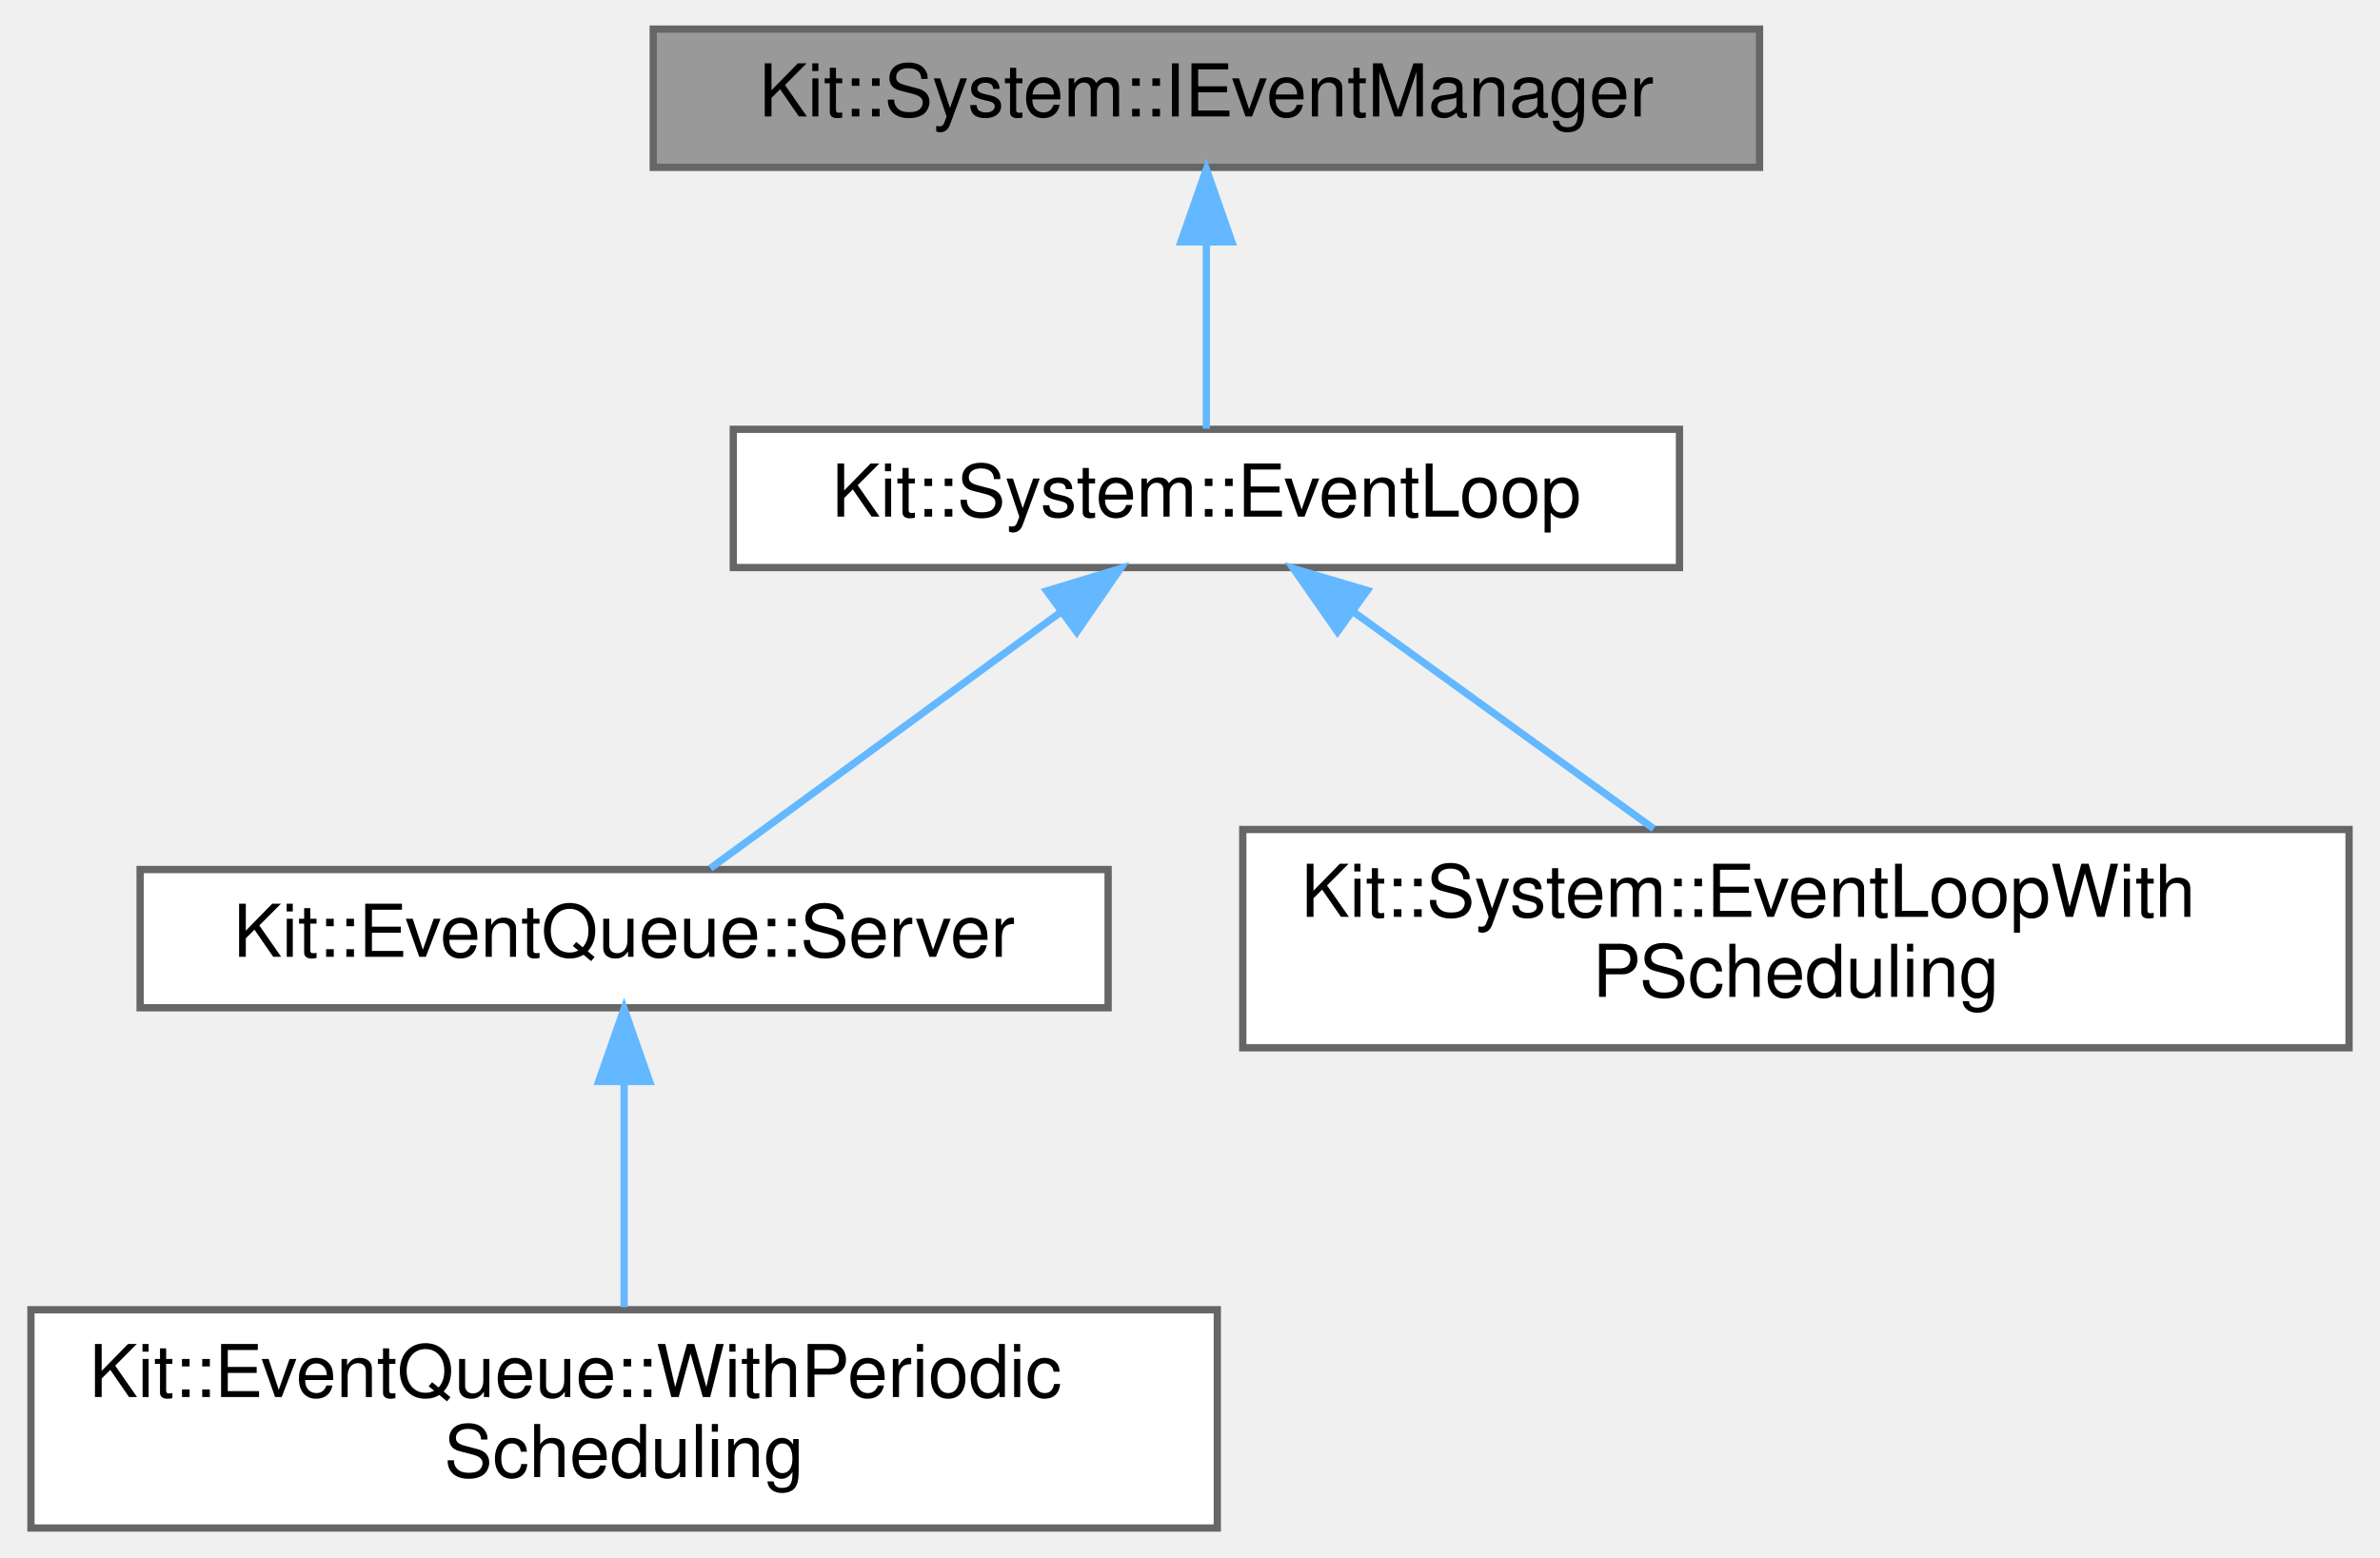
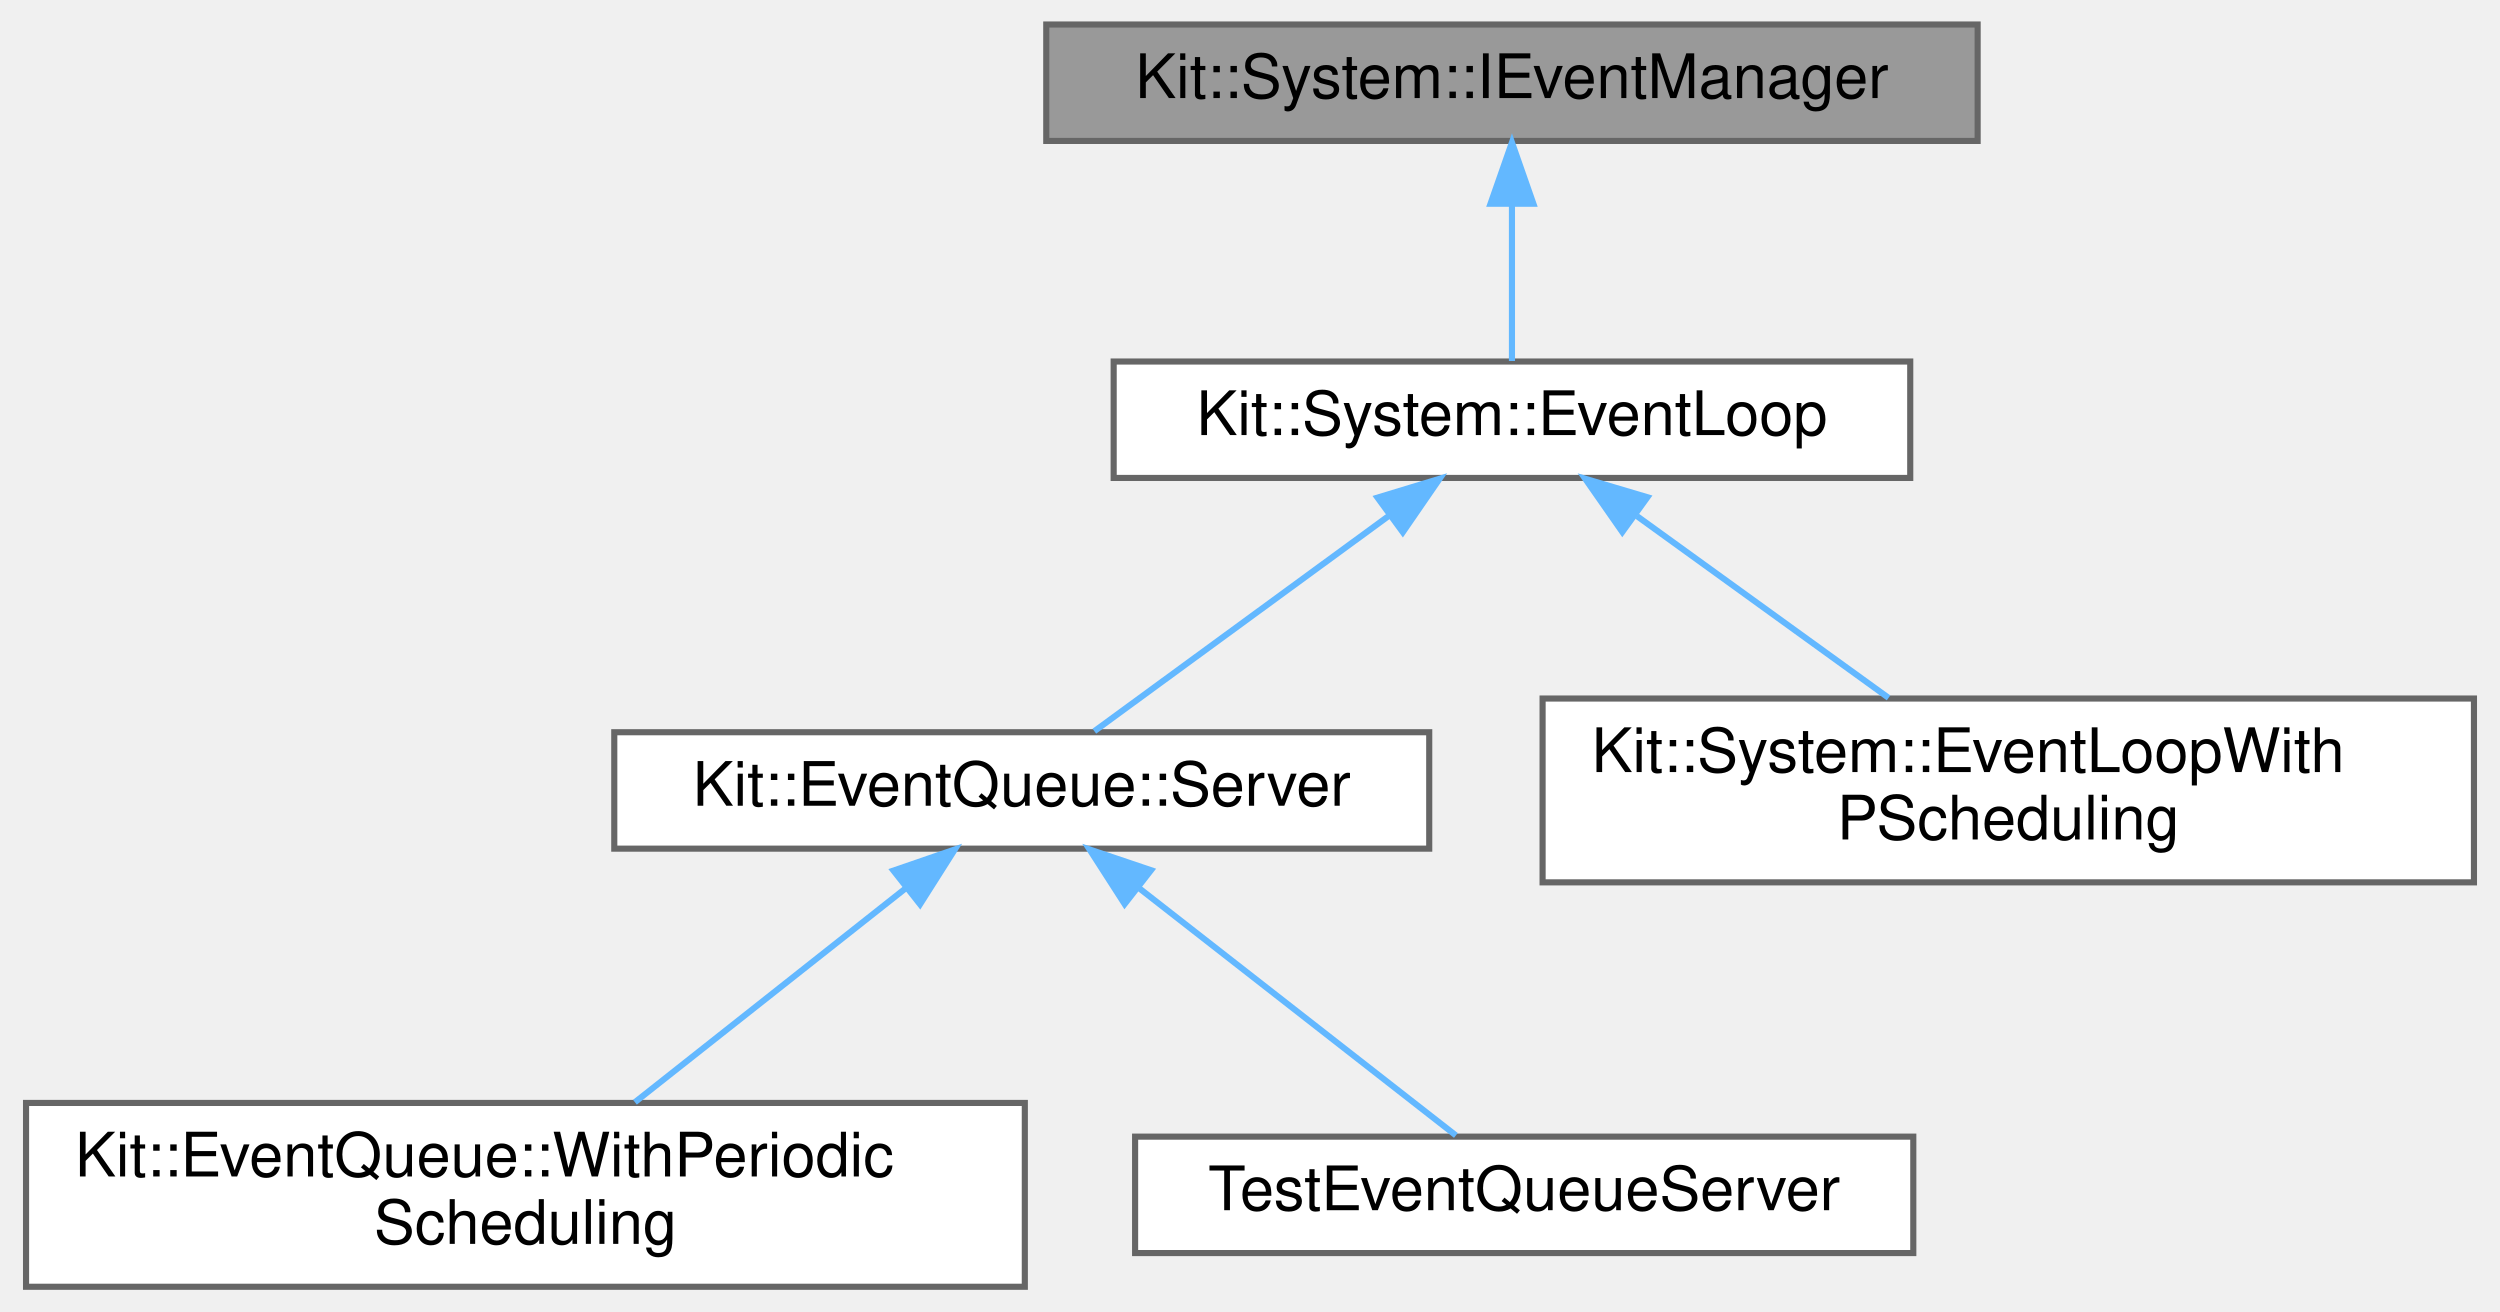
- <svg xmlns="http://www.w3.org/2000/svg" xmlns:xlink="http://www.w3.org/1999/xlink" width="327pt" height="214pt" viewBox="0.00 0.00 326.50 214.00">
+ <svg xmlns="http://www.w3.org/2000/svg" xmlns:xlink="http://www.w3.org/1999/xlink" width="408pt" height="214pt" viewBox="0.00 0.00 407.50 214.00">
  <g id="graph0" class="graph" transform="scale(1 1) rotate(0) translate(4 210)">
    <g id="Node000001" class="node">
      <g id="a_Node000001">
        <a xlink:title="This abstract class defines the interface to signal a 'Event Flag'.">
-           <polygon fill="#999999" stroke="#666666" points="237.5,-206 85.5,-206 85.5,-187 237.5,-187 237.5,-206" />
-           <text text-anchor="middle" x="161.5" y="-194" font-family="Helvetica,sans-Serif" font-size="10.00">Kit::System::IEventManager</text>
+           <polygon fill="#999999" stroke="#666666" points="318.5,-206 166.5,-206 166.5,-187 318.5,-187 318.5,-206" />
+           <text text-anchor="middle" x="242.5" y="-194" font-family="Helvetica,sans-Serif" font-size="10.00">Kit::System::IEventManager</text>
        </a>
      </g>
    </g>
    <g id="Node000002" class="node">
      <g id="a_Node000002">
        <a xlink:href="class_kit_1_1_system_1_1_event_loop.html" target="_top" xlink:title="This concrete class is a IRunnable object that provides a event driven execution model for a thread.">
-           <polygon fill="white" stroke="#666666" points="226.5,-151 96.5,-151 96.5,-132 226.5,-132 226.5,-151" />
-           <text text-anchor="middle" x="161.5" y="-139" font-family="Helvetica,sans-Serif" font-size="10.00">Kit::System::EventLoop</text>
+           <polygon fill="white" stroke="#666666" points="307.5,-151 177.5,-151 177.5,-132 307.5,-132 307.5,-151" />
+           <text text-anchor="middle" x="242.5" y="-139" font-family="Helvetica,sans-Serif" font-size="10.00">Kit::System::EventLoop</text>
        </a>
      </g>
    </g>
    <g id="edge1_Node000001_Node000002" class="edge">
      <g id="a_edge1_Node000001_Node000002">
        <a xlink:title=" ">
-           <path fill="none" stroke="#63b8ff" d="M161.5,-176.66C161.5,-167.93 161.5,-157.99 161.5,-151.09" />
-           <polygon fill="#63b8ff" stroke="#63b8ff" points="158,-176.75 161.5,-186.75 165,-176.75 158,-176.75" />
+           <path fill="none" stroke="#63b8ff" d="M242.5,-176.66C242.5,-167.93 242.5,-157.99 242.5,-151.09" />
+           <polygon fill="#63b8ff" stroke="#63b8ff" points="239,-176.75 242.5,-186.75 246,-176.75 239,-176.75" />
        </a>
      </g>
    </g>
    <g id="Node000003" class="node">
      <g id="a_Node000003">
        <a xlink:href="class_kit_1_1_event_queue_1_1_server.html" target="_top" xlink:title="This concrete class extends the Kit::System::EventLoop interface to include processing events from Ev...">
-           <polygon fill="white" stroke="#666666" points="148,-90.5 15,-90.5 15,-71.5 148,-71.5 148,-90.5" />
-           <text text-anchor="middle" x="81.5" y="-78.5" font-family="Helvetica,sans-Serif" font-size="10.00">Kit::EventQueue::Server</text>
+           <polygon fill="white" stroke="#666666" points="229,-90.5 96,-90.5 96,-71.5 229,-71.5 229,-90.5" />
+           <text text-anchor="middle" x="162.5" y="-78.5" font-family="Helvetica,sans-Serif" font-size="10.00">Kit::EventQueue::Server</text>
        </a>
      </g>
    </g>
    <g id="edge2_Node000002_Node000003" class="edge">
      <g id="a_edge2_Node000002_Node000003">
        <a xlink:title=" ">
-           <path fill="none" stroke="#63b8ff" d="M141.46,-125.85C126.31,-114.77 106.02,-99.93 93.35,-90.67" />
-           <polygon fill="#63b8ff" stroke="#63b8ff" points="139.56,-128.79 149.7,-131.87 143.69,-123.14 139.56,-128.79" />
+           <path fill="none" stroke="#63b8ff" d="M222.46,-125.85C207.31,-114.77 187.02,-99.93 174.35,-90.67" />
+           <polygon fill="#63b8ff" stroke="#63b8ff" points="220.56,-128.79 230.7,-131.87 224.69,-123.14 220.56,-128.79" />
        </a>
      </g>
    </g>
-     <g id="Node000005" class="node">
-       <g id="a_Node000005">
+     <g id="Node000006" class="node">
+       <g id="a_Node000006">
        <a xlink:href="class_kit_1_1_system_1_1_event_loop_with_p_scheduling.html" target="_top" xlink:title="This class extends the EventLoop class to add periodic scheduling to an event based 'thread'.">
-           <polygon fill="white" stroke="#666666" points="318.5,-96 166.5,-96 166.5,-66 318.5,-66 318.5,-96" />
-           <text text-anchor="start" x="174.5" y="-84" font-family="Helvetica,sans-Serif" font-size="10.00">Kit::System::EventLoopWith</text>
-           <text text-anchor="middle" x="242.5" y="-73" font-family="Helvetica,sans-Serif" font-size="10.00">PScheduling</text>
+           <polygon fill="white" stroke="#666666" points="399.5,-96 247.5,-96 247.5,-66 399.5,-66 399.5,-96" />
+           <text text-anchor="start" x="255.5" y="-84" font-family="Helvetica,sans-Serif" font-size="10.00">Kit::System::EventLoopWith</text>
+           <text text-anchor="middle" x="323.5" y="-73" font-family="Helvetica,sans-Serif" font-size="10.00">PScheduling</text>
        </a>
      </g>
    </g>
-     <g id="edge4_Node000002_Node000005" class="edge">
-       <g id="a_edge4_Node000002_Node000005">
+     <g id="edge5_Node000002_Node000006" class="edge">
+       <g id="a_edge5_Node000002_Node000006">
        <a xlink:title=" ">
-           <path fill="none" stroke="#63b8ff" d="M181.9,-125.77C194.48,-116.68 210.54,-105.09 222.96,-96.11" />
-           <polygon fill="#63b8ff" stroke="#63b8ff" points="179.51,-123.18 173.45,-131.87 183.61,-128.85 179.51,-123.18" />
+           <path fill="none" stroke="#63b8ff" d="M262.9,-125.77C275.48,-116.68 291.54,-105.09 303.96,-96.11" />
+           <polygon fill="#63b8ff" stroke="#63b8ff" points="260.51,-123.18 254.45,-131.87 264.61,-128.85 260.51,-123.18" />
        </a>
      </g>
    </g>
    <g id="Node000004" class="node">
      <g id="a_Node000004">
        <a xlink:href="class_kit_1_1_event_queue_1_1_with_periodic_scheduling.html" target="_top" xlink:title="This class extends the Kit::EventQueue::Server class to add periodic scheduling to an event based 'th...">
          <polygon fill="white" stroke="#666666" points="163,-30 0,-30 0,0 163,0 163,-30" />
          <text text-anchor="start" x="8" y="-18" font-family="Helvetica,sans-Serif" font-size="10.00">Kit::EventQueue::WithPeriodic</text>
          <text text-anchor="middle" x="81.5" y="-7" font-family="Helvetica,sans-Serif" font-size="10.00">Scheduling</text>
        </a>
      </g>
    </g>
    <g id="edge3_Node000003_Node000004" class="edge">
      <g id="a_edge3_Node000003_Node000004">
        <a xlink:title=" ">
-           <path fill="none" stroke="#63b8ff" d="M81.5,-61.35C81.5,-51.47 81.5,-39.51 81.5,-30.36" />
-           <polygon fill="#63b8ff" stroke="#63b8ff" points="78,-61.37 81.5,-71.37 85,-61.37 78,-61.37" />
+           <path fill="none" stroke="#63b8ff" d="M143.54,-65.02C130.2,-54.48 112.46,-40.46 99.37,-30.12" />
+           <polygon fill="#63b8ff" stroke="#63b8ff" points="141.56,-67.92 151.58,-71.37 145.9,-62.42 141.56,-67.92" />
+         </a>
+       </g>
+     </g>
+     <g id="Node000005" class="node">
+       <g id="a_Node000005">
+         <a xlink:href="class_test_event_queue_server.html" target="_top" xlink:title="This class is a EventQueue Server that signals the provided semaphore when it begins execution.">
+           <polygon fill="white" stroke="#666666" points="308,-24.5 181,-24.5 181,-5.5 308,-5.5 308,-24.5" />
+           <text text-anchor="middle" x="244.5" y="-12.5" font-family="Helvetica,sans-Serif" font-size="10.00">TestEventQueueServer</text>
+         </a>
+       </g>
+     </g>
+     <g id="edge4_Node000003_Node000005" class="edge">
+       <g id="a_edge4_Node000003_Node000005">
+         <a xlink:title=" ">
+           <path fill="none" stroke="#63b8ff" d="M181.73,-64.99C197.79,-52.46 220.11,-35.04 233.35,-24.7" />
+           <polygon fill="#63b8ff" stroke="#63b8ff" points="179.29,-62.46 173.56,-71.37 183.6,-67.98 179.29,-62.46" />
        </a>
      </g>
    </g>
  </g>
</svg>
